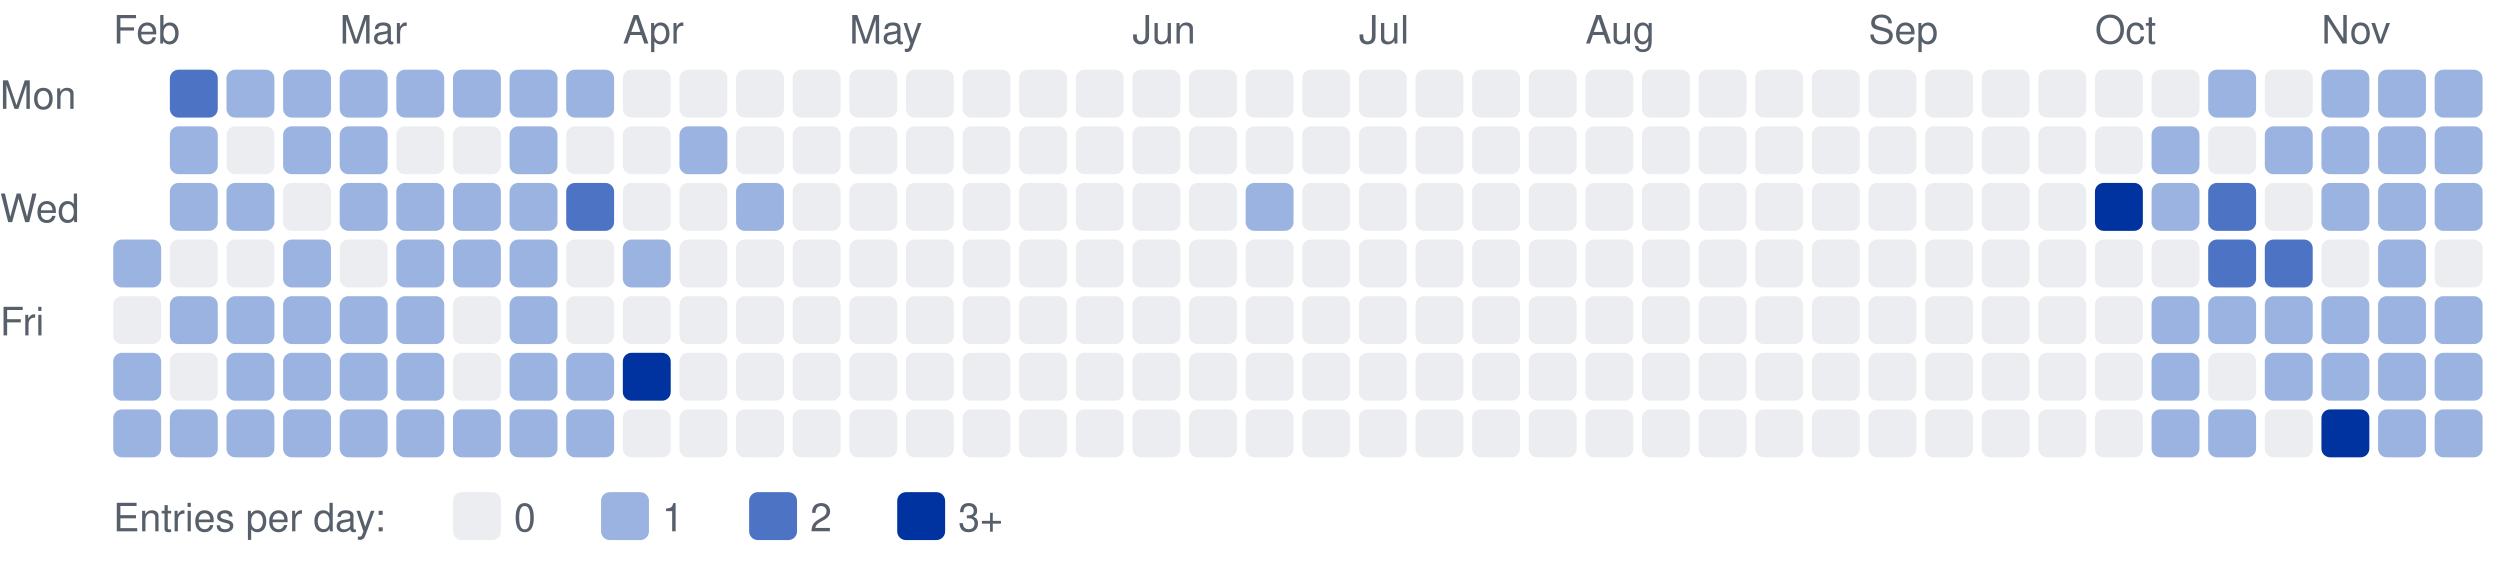
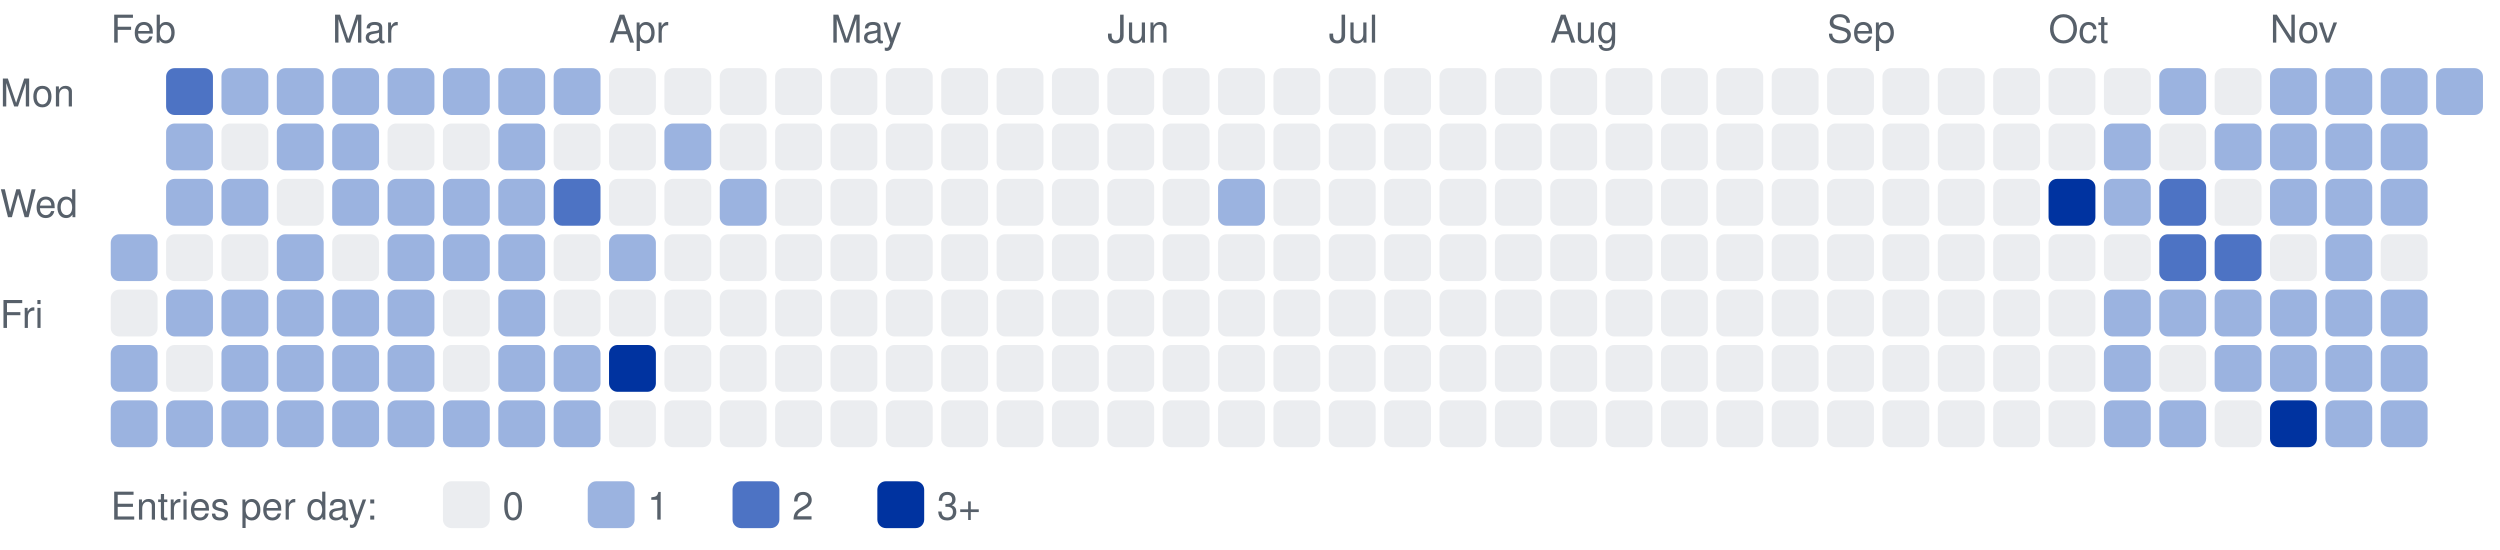
- <svg xmlns="http://www.w3.org/2000/svg" width="574" height="129" viewBox="0 0 574 129" role="img" aria-label="Entries per day, 2026-01-29 to 2026-11-15">
+ <svg xmlns="http://www.w3.org/2000/svg" width="587" height="129" viewBox="0 0 587 129" role="img" aria-label="Entries per day, 2026-01-29 to 2026-11-16">
  <style>text{font-family:-apple-system,Segoe UI,Helvetica,Arial,sans-serif;font-size:9px;fill:#57606a}</style>
  <text x="0" y="25">Mon</text>
  <text x="0" y="51">Wed</text>
  <text x="0" y="77">Fri</text>
  <text x="26" y="10">Feb</text>
  <rect x="26" y="55" width="11" height="11" rx="2" fill="#9bb3e0" />
  <rect x="26" y="68" width="11" height="11" rx="2" fill="#ebedf0" />
  <rect x="26" y="81" width="11" height="11" rx="2" fill="#9bb3e0" />
  <rect x="26" y="94" width="11" height="11" rx="2" fill="#9bb3e0" />
  <rect x="39" y="16" width="11" height="11" rx="2" fill="#4d73c4" />
  <rect x="39" y="29" width="11" height="11" rx="2" fill="#9bb3e0" />
  <rect x="39" y="42" width="11" height="11" rx="2" fill="#9bb3e0" />
  <rect x="39" y="55" width="11" height="11" rx="2" fill="#ebedf0" />
  <rect x="39" y="68" width="11" height="11" rx="2" fill="#9bb3e0" />
  <rect x="39" y="81" width="11" height="11" rx="2" fill="#ebedf0" />
  <rect x="39" y="94" width="11" height="11" rx="2" fill="#9bb3e0" />
  <rect x="52" y="16" width="11" height="11" rx="2" fill="#9bb3e0" />
  <rect x="52" y="29" width="11" height="11" rx="2" fill="#ebedf0" />
  <rect x="52" y="42" width="11" height="11" rx="2" fill="#9bb3e0" />
  <rect x="52" y="55" width="11" height="11" rx="2" fill="#ebedf0" />
  <rect x="52" y="68" width="11" height="11" rx="2" fill="#9bb3e0" />
  <rect x="52" y="81" width="11" height="11" rx="2" fill="#9bb3e0" />
  <rect x="52" y="94" width="11" height="11" rx="2" fill="#9bb3e0" />
  <rect x="65" y="16" width="11" height="11" rx="2" fill="#9bb3e0" />
  <rect x="65" y="29" width="11" height="11" rx="2" fill="#9bb3e0" />
  <rect x="65" y="42" width="11" height="11" rx="2" fill="#ebedf0" />
  <rect x="65" y="55" width="11" height="11" rx="2" fill="#9bb3e0" />
  <rect x="65" y="68" width="11" height="11" rx="2" fill="#9bb3e0" />
  <rect x="65" y="81" width="11" height="11" rx="2" fill="#9bb3e0" />
  <rect x="65" y="94" width="11" height="11" rx="2" fill="#9bb3e0" />
  <text x="78" y="10">Mar</text>
  <rect x="78" y="16" width="11" height="11" rx="2" fill="#9bb3e0" />
  <rect x="78" y="29" width="11" height="11" rx="2" fill="#9bb3e0" />
  <rect x="78" y="42" width="11" height="11" rx="2" fill="#9bb3e0" />
  <rect x="78" y="55" width="11" height="11" rx="2" fill="#ebedf0" />
  <rect x="78" y="68" width="11" height="11" rx="2" fill="#9bb3e0" />
  <rect x="78" y="81" width="11" height="11" rx="2" fill="#9bb3e0" />
  <rect x="78" y="94" width="11" height="11" rx="2" fill="#9bb3e0" />
  <rect x="91" y="16" width="11" height="11" rx="2" fill="#9bb3e0" />
  <rect x="91" y="29" width="11" height="11" rx="2" fill="#ebedf0" />
  <rect x="91" y="42" width="11" height="11" rx="2" fill="#9bb3e0" />
  <rect x="91" y="55" width="11" height="11" rx="2" fill="#9bb3e0" />
  <rect x="91" y="68" width="11" height="11" rx="2" fill="#9bb3e0" />
  <rect x="91" y="81" width="11" height="11" rx="2" fill="#9bb3e0" />
  <rect x="91" y="94" width="11" height="11" rx="2" fill="#9bb3e0" />
  <rect x="104" y="16" width="11" height="11" rx="2" fill="#9bb3e0" />
  <rect x="104" y="29" width="11" height="11" rx="2" fill="#ebedf0" />
  <rect x="104" y="42" width="11" height="11" rx="2" fill="#9bb3e0" />
  <rect x="104" y="55" width="11" height="11" rx="2" fill="#9bb3e0" />
  <rect x="104" y="68" width="11" height="11" rx="2" fill="#ebedf0" />
  <rect x="104" y="81" width="11" height="11" rx="2" fill="#ebedf0" />
  <rect x="104" y="94" width="11" height="11" rx="2" fill="#9bb3e0" />
  <rect x="117" y="16" width="11" height="11" rx="2" fill="#9bb3e0" />
  <rect x="117" y="29" width="11" height="11" rx="2" fill="#9bb3e0" />
  <rect x="117" y="42" width="11" height="11" rx="2" fill="#9bb3e0" />
  <rect x="117" y="55" width="11" height="11" rx="2" fill="#9bb3e0" />
  <rect x="117" y="68" width="11" height="11" rx="2" fill="#9bb3e0" />
  <rect x="117" y="81" width="11" height="11" rx="2" fill="#9bb3e0" />
  <rect x="117" y="94" width="11" height="11" rx="2" fill="#9bb3e0" />
  <rect x="130" y="16" width="11" height="11" rx="2" fill="#9bb3e0" />
  <rect x="130" y="29" width="11" height="11" rx="2" fill="#ebedf0" />
  <rect x="130" y="42" width="11" height="11" rx="2" fill="#4d73c4" />
  <rect x="130" y="55" width="11" height="11" rx="2" fill="#ebedf0" />
  <rect x="130" y="68" width="11" height="11" rx="2" fill="#ebedf0" />
  <rect x="130" y="81" width="11" height="11" rx="2" fill="#9bb3e0" />
  <rect x="130" y="94" width="11" height="11" rx="2" fill="#9bb3e0" />
  <text x="143" y="10">Apr</text>
  <rect x="143" y="16" width="11" height="11" rx="2" fill="#ebedf0" />
  <rect x="143" y="29" width="11" height="11" rx="2" fill="#ebedf0" />
  <rect x="143" y="42" width="11" height="11" rx="2" fill="#ebedf0" />
  <rect x="143" y="55" width="11" height="11" rx="2" fill="#9bb3e0" />
  <rect x="143" y="68" width="11" height="11" rx="2" fill="#ebedf0" />
  <rect x="143" y="81" width="11" height="11" rx="2" fill="#0033a0" />
  <rect x="143" y="94" width="11" height="11" rx="2" fill="#ebedf0" />
  <rect x="156" y="16" width="11" height="11" rx="2" fill="#ebedf0" />
  <rect x="156" y="29" width="11" height="11" rx="2" fill="#9bb3e0" />
  <rect x="156" y="42" width="11" height="11" rx="2" fill="#ebedf0" />
  <rect x="156" y="55" width="11" height="11" rx="2" fill="#ebedf0" />
  <rect x="156" y="68" width="11" height="11" rx="2" fill="#ebedf0" />
  <rect x="156" y="81" width="11" height="11" rx="2" fill="#ebedf0" />
  <rect x="156" y="94" width="11" height="11" rx="2" fill="#ebedf0" />
  <rect x="169" y="16" width="11" height="11" rx="2" fill="#ebedf0" />
  <rect x="169" y="29" width="11" height="11" rx="2" fill="#ebedf0" />
  <rect x="169" y="42" width="11" height="11" rx="2" fill="#9bb3e0" />
  <rect x="169" y="55" width="11" height="11" rx="2" fill="#ebedf0" />
  <rect x="169" y="68" width="11" height="11" rx="2" fill="#ebedf0" />
  <rect x="169" y="81" width="11" height="11" rx="2" fill="#ebedf0" />
  <rect x="169" y="94" width="11" height="11" rx="2" fill="#ebedf0" />
  <rect x="182" y="16" width="11" height="11" rx="2" fill="#ebedf0" />
  <rect x="182" y="29" width="11" height="11" rx="2" fill="#ebedf0" />
  <rect x="182" y="42" width="11" height="11" rx="2" fill="#ebedf0" />
  <rect x="182" y="55" width="11" height="11" rx="2" fill="#ebedf0" />
  <rect x="182" y="68" width="11" height="11" rx="2" fill="#ebedf0" />
  <rect x="182" y="81" width="11" height="11" rx="2" fill="#ebedf0" />
  <rect x="182" y="94" width="11" height="11" rx="2" fill="#ebedf0" />
  <text x="195" y="10">May</text>
  <rect x="195" y="16" width="11" height="11" rx="2" fill="#ebedf0" />
  <rect x="195" y="29" width="11" height="11" rx="2" fill="#ebedf0" />
  <rect x="195" y="42" width="11" height="11" rx="2" fill="#ebedf0" />
  <rect x="195" y="55" width="11" height="11" rx="2" fill="#ebedf0" />
  <rect x="195" y="68" width="11" height="11" rx="2" fill="#ebedf0" />
  <rect x="195" y="81" width="11" height="11" rx="2" fill="#ebedf0" />
  <rect x="195" y="94" width="11" height="11" rx="2" fill="#ebedf0" />
  <rect x="208" y="16" width="11" height="11" rx="2" fill="#ebedf0" />
  <rect x="208" y="29" width="11" height="11" rx="2" fill="#ebedf0" />
  <rect x="208" y="42" width="11" height="11" rx="2" fill="#ebedf0" />
  <rect x="208" y="55" width="11" height="11" rx="2" fill="#ebedf0" />
  <rect x="208" y="68" width="11" height="11" rx="2" fill="#ebedf0" />
  <rect x="208" y="81" width="11" height="11" rx="2" fill="#ebedf0" />
  <rect x="208" y="94" width="11" height="11" rx="2" fill="#ebedf0" />
  <rect x="221" y="16" width="11" height="11" rx="2" fill="#ebedf0" />
  <rect x="221" y="29" width="11" height="11" rx="2" fill="#ebedf0" />
  <rect x="221" y="42" width="11" height="11" rx="2" fill="#ebedf0" />
  <rect x="221" y="55" width="11" height="11" rx="2" fill="#ebedf0" />
  <rect x="221" y="68" width="11" height="11" rx="2" fill="#ebedf0" />
  <rect x="221" y="81" width="11" height="11" rx="2" fill="#ebedf0" />
  <rect x="221" y="94" width="11" height="11" rx="2" fill="#ebedf0" />
  <rect x="234" y="16" width="11" height="11" rx="2" fill="#ebedf0" />
  <rect x="234" y="29" width="11" height="11" rx="2" fill="#ebedf0" />
  <rect x="234" y="42" width="11" height="11" rx="2" fill="#ebedf0" />
  <rect x="234" y="55" width="11" height="11" rx="2" fill="#ebedf0" />
  <rect x="234" y="68" width="11" height="11" rx="2" fill="#ebedf0" />
  <rect x="234" y="81" width="11" height="11" rx="2" fill="#ebedf0" />
  <rect x="234" y="94" width="11" height="11" rx="2" fill="#ebedf0" />
  <rect x="247" y="16" width="11" height="11" rx="2" fill="#ebedf0" />
  <rect x="247" y="29" width="11" height="11" rx="2" fill="#ebedf0" />
  <rect x="247" y="42" width="11" height="11" rx="2" fill="#ebedf0" />
  <rect x="247" y="55" width="11" height="11" rx="2" fill="#ebedf0" />
  <rect x="247" y="68" width="11" height="11" rx="2" fill="#ebedf0" />
  <rect x="247" y="81" width="11" height="11" rx="2" fill="#ebedf0" />
  <rect x="247" y="94" width="11" height="11" rx="2" fill="#ebedf0" />
  <text x="260" y="10">Jun</text>
  <rect x="260" y="16" width="11" height="11" rx="2" fill="#ebedf0" />
  <rect x="260" y="29" width="11" height="11" rx="2" fill="#ebedf0" />
  <rect x="260" y="42" width="11" height="11" rx="2" fill="#ebedf0" />
  <rect x="260" y="55" width="11" height="11" rx="2" fill="#ebedf0" />
  <rect x="260" y="68" width="11" height="11" rx="2" fill="#ebedf0" />
  <rect x="260" y="81" width="11" height="11" rx="2" fill="#ebedf0" />
  <rect x="260" y="94" width="11" height="11" rx="2" fill="#ebedf0" />
  <rect x="273" y="16" width="11" height="11" rx="2" fill="#ebedf0" />
  <rect x="273" y="29" width="11" height="11" rx="2" fill="#ebedf0" />
  <rect x="273" y="42" width="11" height="11" rx="2" fill="#ebedf0" />
  <rect x="273" y="55" width="11" height="11" rx="2" fill="#ebedf0" />
  <rect x="273" y="68" width="11" height="11" rx="2" fill="#ebedf0" />
  <rect x="273" y="81" width="11" height="11" rx="2" fill="#ebedf0" />
  <rect x="273" y="94" width="11" height="11" rx="2" fill="#ebedf0" />
  <rect x="286" y="16" width="11" height="11" rx="2" fill="#ebedf0" />
  <rect x="286" y="29" width="11" height="11" rx="2" fill="#ebedf0" />
  <rect x="286" y="42" width="11" height="11" rx="2" fill="#9bb3e0" />
  <rect x="286" y="55" width="11" height="11" rx="2" fill="#ebedf0" />
  <rect x="286" y="68" width="11" height="11" rx="2" fill="#ebedf0" />
  <rect x="286" y="81" width="11" height="11" rx="2" fill="#ebedf0" />
  <rect x="286" y="94" width="11" height="11" rx="2" fill="#ebedf0" />
  <rect x="299" y="16" width="11" height="11" rx="2" fill="#ebedf0" />
  <rect x="299" y="29" width="11" height="11" rx="2" fill="#ebedf0" />
  <rect x="299" y="42" width="11" height="11" rx="2" fill="#ebedf0" />
  <rect x="299" y="55" width="11" height="11" rx="2" fill="#ebedf0" />
  <rect x="299" y="68" width="11" height="11" rx="2" fill="#ebedf0" />
  <rect x="299" y="81" width="11" height="11" rx="2" fill="#ebedf0" />
  <rect x="299" y="94" width="11" height="11" rx="2" fill="#ebedf0" />
  <text x="312" y="10">Jul</text>
  <rect x="312" y="16" width="11" height="11" rx="2" fill="#ebedf0" />
  <rect x="312" y="29" width="11" height="11" rx="2" fill="#ebedf0" />
  <rect x="312" y="42" width="11" height="11" rx="2" fill="#ebedf0" />
  <rect x="312" y="55" width="11" height="11" rx="2" fill="#ebedf0" />
  <rect x="312" y="68" width="11" height="11" rx="2" fill="#ebedf0" />
  <rect x="312" y="81" width="11" height="11" rx="2" fill="#ebedf0" />
  <rect x="312" y="94" width="11" height="11" rx="2" fill="#ebedf0" />
  <rect x="325" y="16" width="11" height="11" rx="2" fill="#ebedf0" />
  <rect x="325" y="29" width="11" height="11" rx="2" fill="#ebedf0" />
  <rect x="325" y="42" width="11" height="11" rx="2" fill="#ebedf0" />
  <rect x="325" y="55" width="11" height="11" rx="2" fill="#ebedf0" />
  <rect x="325" y="68" width="11" height="11" rx="2" fill="#ebedf0" />
  <rect x="325" y="81" width="11" height="11" rx="2" fill="#ebedf0" />
  <rect x="325" y="94" width="11" height="11" rx="2" fill="#ebedf0" />
  <rect x="338" y="16" width="11" height="11" rx="2" fill="#ebedf0" />
  <rect x="338" y="29" width="11" height="11" rx="2" fill="#ebedf0" />
  <rect x="338" y="42" width="11" height="11" rx="2" fill="#ebedf0" />
  <rect x="338" y="55" width="11" height="11" rx="2" fill="#ebedf0" />
  <rect x="338" y="68" width="11" height="11" rx="2" fill="#ebedf0" />
  <rect x="338" y="81" width="11" height="11" rx="2" fill="#ebedf0" />
  <rect x="338" y="94" width="11" height="11" rx="2" fill="#ebedf0" />
  <rect x="351" y="16" width="11" height="11" rx="2" fill="#ebedf0" />
  <rect x="351" y="29" width="11" height="11" rx="2" fill="#ebedf0" />
  <rect x="351" y="42" width="11" height="11" rx="2" fill="#ebedf0" />
  <rect x="351" y="55" width="11" height="11" rx="2" fill="#ebedf0" />
  <rect x="351" y="68" width="11" height="11" rx="2" fill="#ebedf0" />
  <rect x="351" y="81" width="11" height="11" rx="2" fill="#ebedf0" />
  <rect x="351" y="94" width="11" height="11" rx="2" fill="#ebedf0" />
  <text x="364" y="10">Aug</text>
  <rect x="364" y="16" width="11" height="11" rx="2" fill="#ebedf0" />
  <rect x="364" y="29" width="11" height="11" rx="2" fill="#ebedf0" />
  <rect x="364" y="42" width="11" height="11" rx="2" fill="#ebedf0" />
  <rect x="364" y="55" width="11" height="11" rx="2" fill="#ebedf0" />
  <rect x="364" y="68" width="11" height="11" rx="2" fill="#ebedf0" />
  <rect x="364" y="81" width="11" height="11" rx="2" fill="#ebedf0" />
  <rect x="364" y="94" width="11" height="11" rx="2" fill="#ebedf0" />
  <rect x="377" y="16" width="11" height="11" rx="2" fill="#ebedf0" />
  <rect x="377" y="29" width="11" height="11" rx="2" fill="#ebedf0" />
  <rect x="377" y="42" width="11" height="11" rx="2" fill="#ebedf0" />
  <rect x="377" y="55" width="11" height="11" rx="2" fill="#ebedf0" />
  <rect x="377" y="68" width="11" height="11" rx="2" fill="#ebedf0" />
  <rect x="377" y="81" width="11" height="11" rx="2" fill="#ebedf0" />
  <rect x="377" y="94" width="11" height="11" rx="2" fill="#ebedf0" />
  <rect x="390" y="16" width="11" height="11" rx="2" fill="#ebedf0" />
  <rect x="390" y="29" width="11" height="11" rx="2" fill="#ebedf0" />
  <rect x="390" y="42" width="11" height="11" rx="2" fill="#ebedf0" />
  <rect x="390" y="55" width="11" height="11" rx="2" fill="#ebedf0" />
  <rect x="390" y="68" width="11" height="11" rx="2" fill="#ebedf0" />
  <rect x="390" y="81" width="11" height="11" rx="2" fill="#ebedf0" />
  <rect x="390" y="94" width="11" height="11" rx="2" fill="#ebedf0" />
  <rect x="403" y="16" width="11" height="11" rx="2" fill="#ebedf0" />
  <rect x="403" y="29" width="11" height="11" rx="2" fill="#ebedf0" />
  <rect x="403" y="42" width="11" height="11" rx="2" fill="#ebedf0" />
  <rect x="403" y="55" width="11" height="11" rx="2" fill="#ebedf0" />
  <rect x="403" y="68" width="11" height="11" rx="2" fill="#ebedf0" />
  <rect x="403" y="81" width="11" height="11" rx="2" fill="#ebedf0" />
  <rect x="403" y="94" width="11" height="11" rx="2" fill="#ebedf0" />
  <rect x="416" y="16" width="11" height="11" rx="2" fill="#ebedf0" />
  <rect x="416" y="29" width="11" height="11" rx="2" fill="#ebedf0" />
  <rect x="416" y="42" width="11" height="11" rx="2" fill="#ebedf0" />
  <rect x="416" y="55" width="11" height="11" rx="2" fill="#ebedf0" />
  <rect x="416" y="68" width="11" height="11" rx="2" fill="#ebedf0" />
  <rect x="416" y="81" width="11" height="11" rx="2" fill="#ebedf0" />
  <rect x="416" y="94" width="11" height="11" rx="2" fill="#ebedf0" />
  <text x="429" y="10">Sep</text>
  <rect x="429" y="16" width="11" height="11" rx="2" fill="#ebedf0" />
  <rect x="429" y="29" width="11" height="11" rx="2" fill="#ebedf0" />
  <rect x="429" y="42" width="11" height="11" rx="2" fill="#ebedf0" />
  <rect x="429" y="55" width="11" height="11" rx="2" fill="#ebedf0" />
  <rect x="429" y="68" width="11" height="11" rx="2" fill="#ebedf0" />
  <rect x="429" y="81" width="11" height="11" rx="2" fill="#ebedf0" />
  <rect x="429" y="94" width="11" height="11" rx="2" fill="#ebedf0" />
  <rect x="442" y="16" width="11" height="11" rx="2" fill="#ebedf0" />
  <rect x="442" y="29" width="11" height="11" rx="2" fill="#ebedf0" />
  <rect x="442" y="42" width="11" height="11" rx="2" fill="#ebedf0" />
  <rect x="442" y="55" width="11" height="11" rx="2" fill="#ebedf0" />
  <rect x="442" y="68" width="11" height="11" rx="2" fill="#ebedf0" />
  <rect x="442" y="81" width="11" height="11" rx="2" fill="#ebedf0" />
  <rect x="442" y="94" width="11" height="11" rx="2" fill="#ebedf0" />
  <rect x="455" y="16" width="11" height="11" rx="2" fill="#ebedf0" />
  <rect x="455" y="29" width="11" height="11" rx="2" fill="#ebedf0" />
  <rect x="455" y="42" width="11" height="11" rx="2" fill="#ebedf0" />
  <rect x="455" y="55" width="11" height="11" rx="2" fill="#ebedf0" />
  <rect x="455" y="68" width="11" height="11" rx="2" fill="#ebedf0" />
  <rect x="455" y="81" width="11" height="11" rx="2" fill="#ebedf0" />
  <rect x="455" y="94" width="11" height="11" rx="2" fill="#ebedf0" />
  <rect x="468" y="16" width="11" height="11" rx="2" fill="#ebedf0" />
  <rect x="468" y="29" width="11" height="11" rx="2" fill="#ebedf0" />
  <rect x="468" y="42" width="11" height="11" rx="2" fill="#ebedf0" />
  <rect x="468" y="55" width="11" height="11" rx="2" fill="#ebedf0" />
  <rect x="468" y="68" width="11" height="11" rx="2" fill="#ebedf0" />
  <rect x="468" y="81" width="11" height="11" rx="2" fill="#ebedf0" />
  <rect x="468" y="94" width="11" height="11" rx="2" fill="#ebedf0" />
  <text x="481" y="10">Oct</text>
  <rect x="481" y="16" width="11" height="11" rx="2" fill="#ebedf0" />
  <rect x="481" y="29" width="11" height="11" rx="2" fill="#ebedf0" />
  <rect x="481" y="42" width="11" height="11" rx="2" fill="#0033a0" />
  <rect x="481" y="55" width="11" height="11" rx="2" fill="#ebedf0" />
  <rect x="481" y="68" width="11" height="11" rx="2" fill="#ebedf0" />
  <rect x="481" y="81" width="11" height="11" rx="2" fill="#ebedf0" />
  <rect x="481" y="94" width="11" height="11" rx="2" fill="#ebedf0" />
  <rect x="494" y="16" width="11" height="11" rx="2" fill="#ebedf0" />
  <rect x="494" y="29" width="11" height="11" rx="2" fill="#9bb3e0" />
  <rect x="494" y="42" width="11" height="11" rx="2" fill="#9bb3e0" />
  <rect x="494" y="55" width="11" height="11" rx="2" fill="#ebedf0" />
  <rect x="494" y="68" width="11" height="11" rx="2" fill="#9bb3e0" />
  <rect x="494" y="81" width="11" height="11" rx="2" fill="#9bb3e0" />
  <rect x="494" y="94" width="11" height="11" rx="2" fill="#9bb3e0" />
  <rect x="507" y="16" width="11" height="11" rx="2" fill="#9bb3e0" />
  <rect x="507" y="29" width="11" height="11" rx="2" fill="#ebedf0" />
  <rect x="507" y="42" width="11" height="11" rx="2" fill="#4d73c4" />
  <rect x="507" y="55" width="11" height="11" rx="2" fill="#4d73c4" />
  <rect x="507" y="68" width="11" height="11" rx="2" fill="#9bb3e0" />
  <rect x="507" y="81" width="11" height="11" rx="2" fill="#ebedf0" />
  <rect x="507" y="94" width="11" height="11" rx="2" fill="#9bb3e0" />
  <rect x="520" y="16" width="11" height="11" rx="2" fill="#ebedf0" />
  <rect x="520" y="29" width="11" height="11" rx="2" fill="#9bb3e0" />
  <rect x="520" y="42" width="11" height="11" rx="2" fill="#ebedf0" />
  <rect x="520" y="55" width="11" height="11" rx="2" fill="#4d73c4" />
  <rect x="520" y="68" width="11" height="11" rx="2" fill="#9bb3e0" />
  <rect x="520" y="81" width="11" height="11" rx="2" fill="#9bb3e0" />
  <rect x="520" y="94" width="11" height="11" rx="2" fill="#ebedf0" />
  <text x="533" y="10">Nov</text>
  <rect x="533" y="16" width="11" height="11" rx="2" fill="#9bb3e0" />
  <rect x="533" y="29" width="11" height="11" rx="2" fill="#9bb3e0" />
  <rect x="533" y="42" width="11" height="11" rx="2" fill="#9bb3e0" />
  <rect x="533" y="55" width="11" height="11" rx="2" fill="#ebedf0" />
  <rect x="533" y="68" width="11" height="11" rx="2" fill="#9bb3e0" />
  <rect x="533" y="81" width="11" height="11" rx="2" fill="#9bb3e0" />
  <rect x="533" y="94" width="11" height="11" rx="2" fill="#0033a0" />
  <rect x="546" y="16" width="11" height="11" rx="2" fill="#9bb3e0" />
  <rect x="546" y="29" width="11" height="11" rx="2" fill="#9bb3e0" />
  <rect x="546" y="42" width="11" height="11" rx="2" fill="#9bb3e0" />
  <rect x="546" y="55" width="11" height="11" rx="2" fill="#9bb3e0" />
  <rect x="546" y="68" width="11" height="11" rx="2" fill="#9bb3e0" />
  <rect x="546" y="81" width="11" height="11" rx="2" fill="#9bb3e0" />
  <rect x="546" y="94" width="11" height="11" rx="2" fill="#9bb3e0" />
  <rect x="559" y="16" width="11" height="11" rx="2" fill="#9bb3e0" />
  <rect x="559" y="29" width="11" height="11" rx="2" fill="#9bb3e0" />
  <rect x="559" y="42" width="11" height="11" rx="2" fill="#9bb3e0" />
  <rect x="559" y="55" width="11" height="11" rx="2" fill="#ebedf0" />
  <rect x="559" y="68" width="11" height="11" rx="2" fill="#9bb3e0" />
  <rect x="559" y="81" width="11" height="11" rx="2" fill="#9bb3e0" />
  <rect x="559" y="94" width="11" height="11" rx="2" fill="#9bb3e0" />
+   <rect x="572" y="16" width="11" height="11" rx="2" fill="#9bb3e0" />
  <text x="26" y="122">Entries per day:</text>
  <rect x="104" y="113" width="11" height="11" rx="2" fill="#ebedf0" />
  <text x="118" y="122">0</text>
  <rect x="138" y="113" width="11" height="11" rx="2" fill="#9bb3e0" />
  <text x="152" y="122">1</text>
  <rect x="172" y="113" width="11" height="11" rx="2" fill="#4d73c4" />
  <text x="186" y="122">2</text>
  <rect x="206" y="113" width="11" height="11" rx="2" fill="#0033a0" />
  <text x="220" y="122">3+</text>
</svg>
